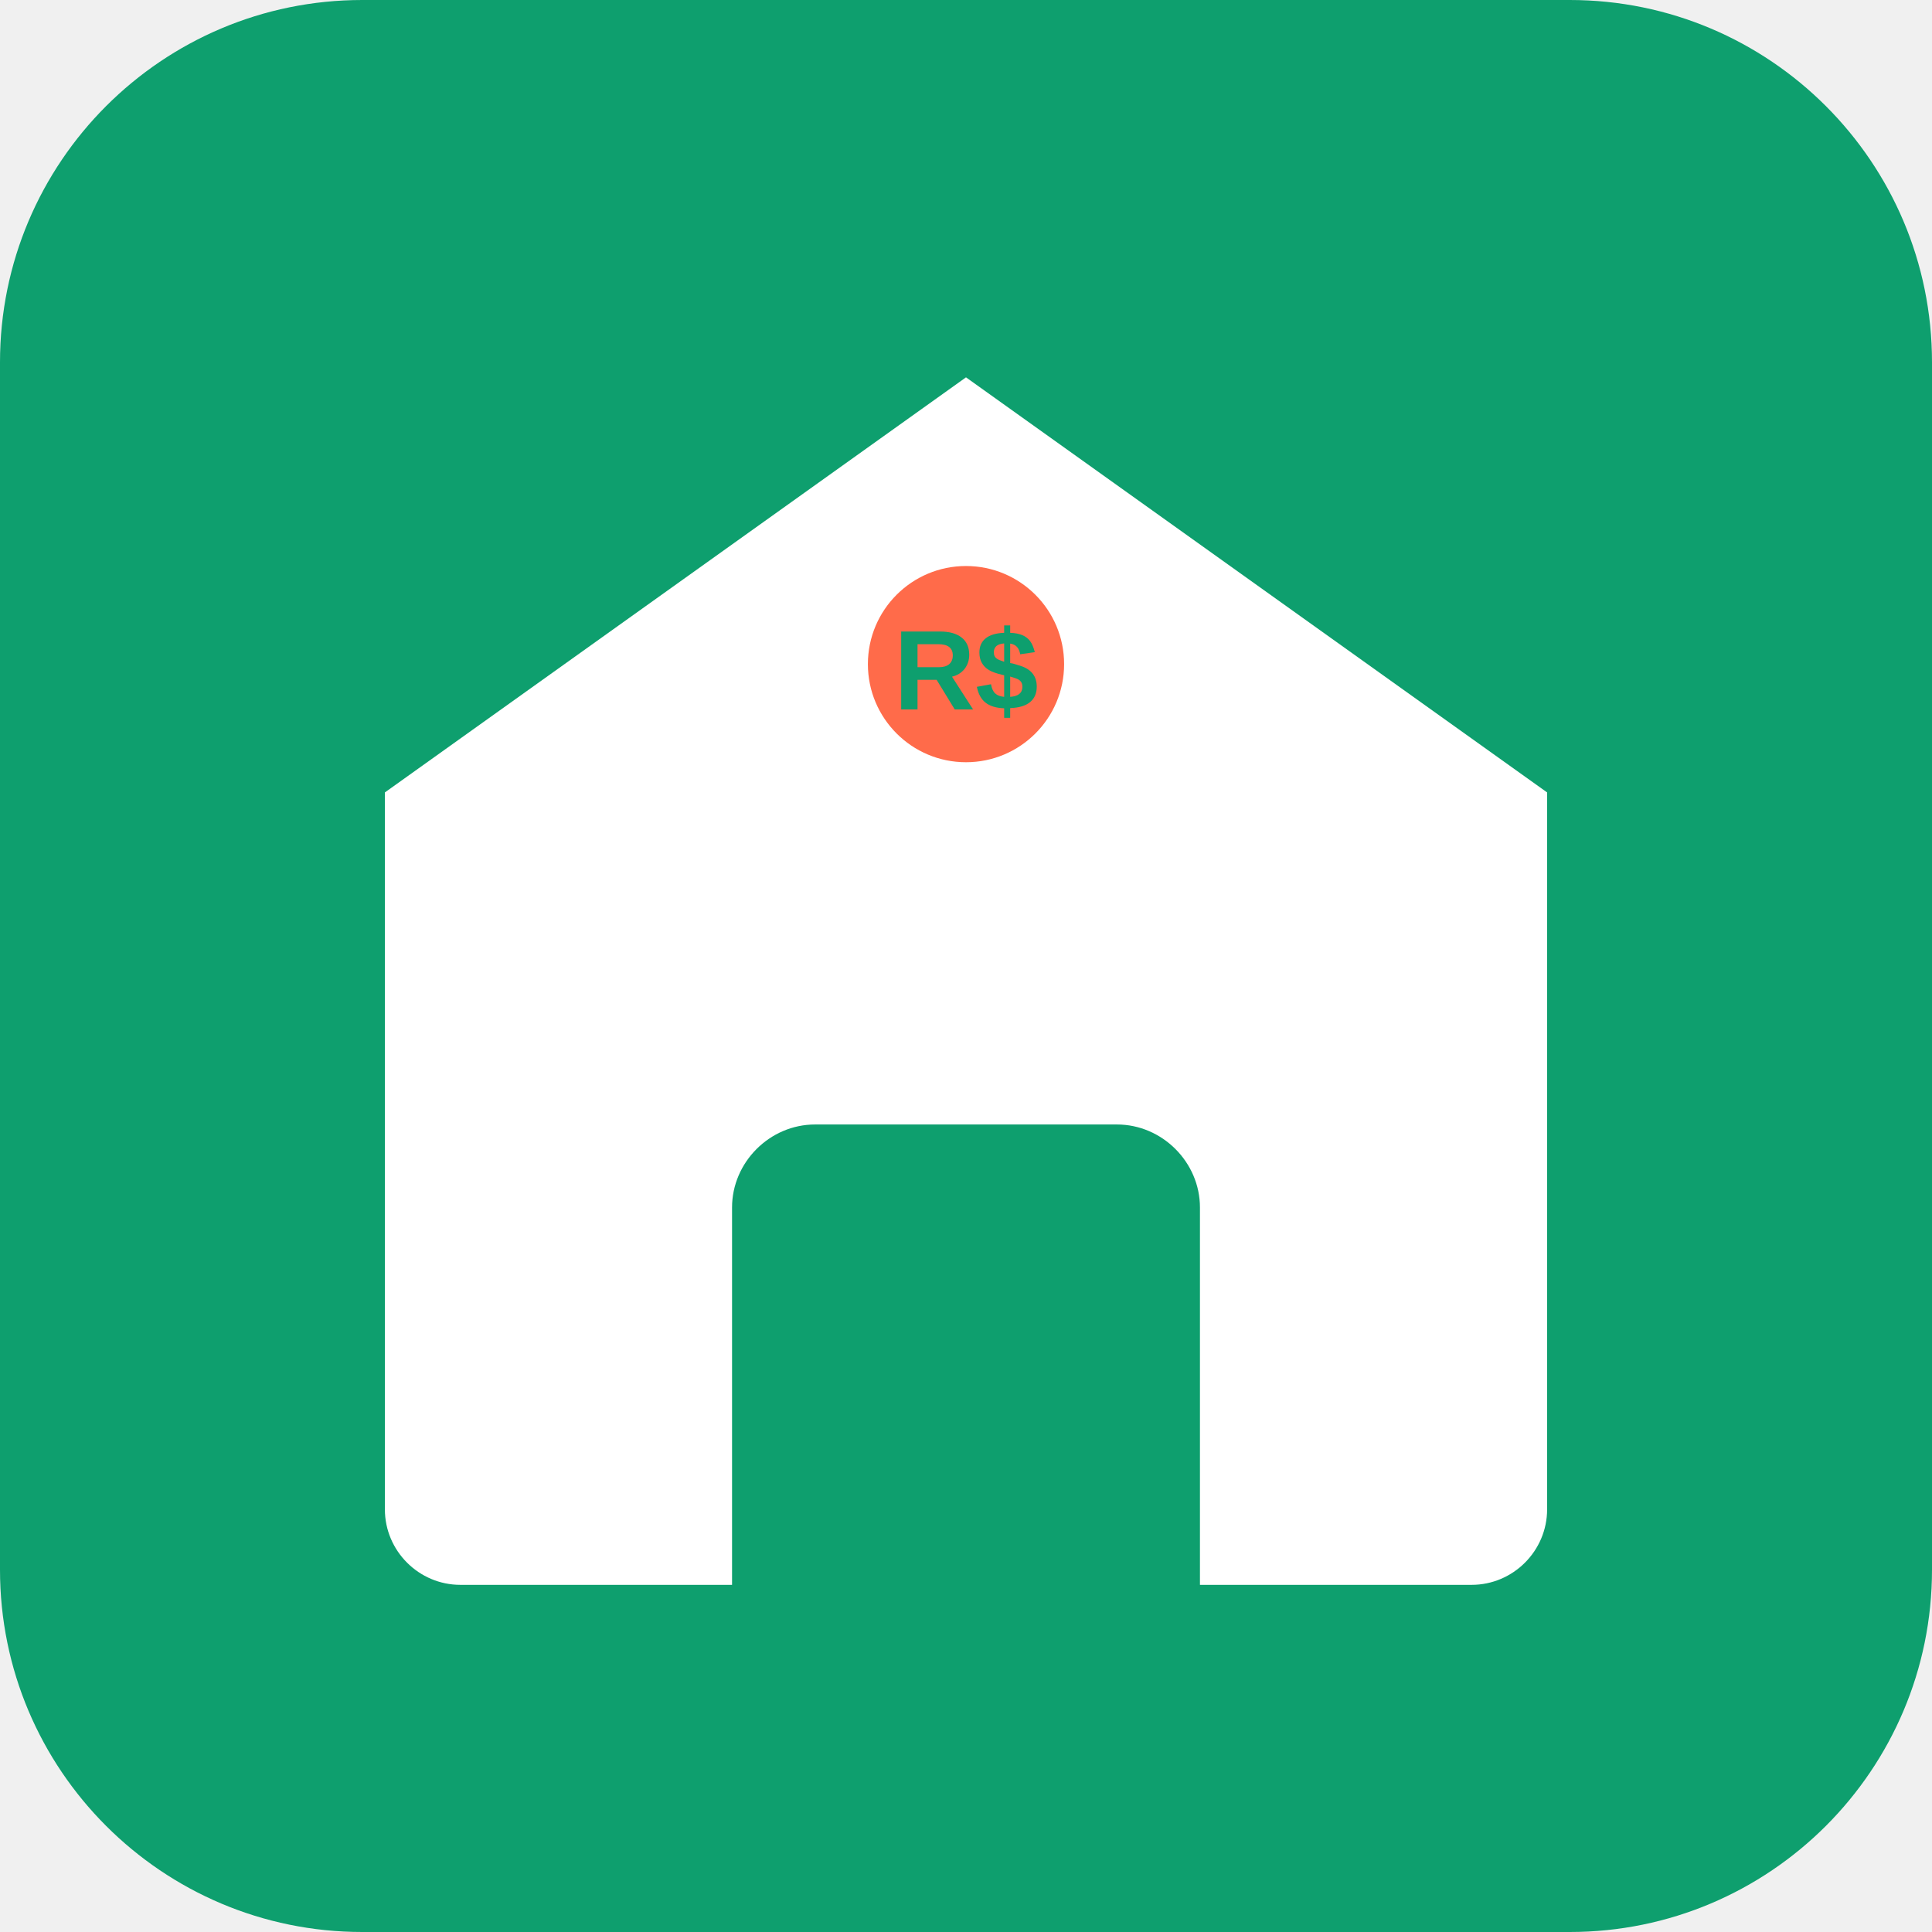
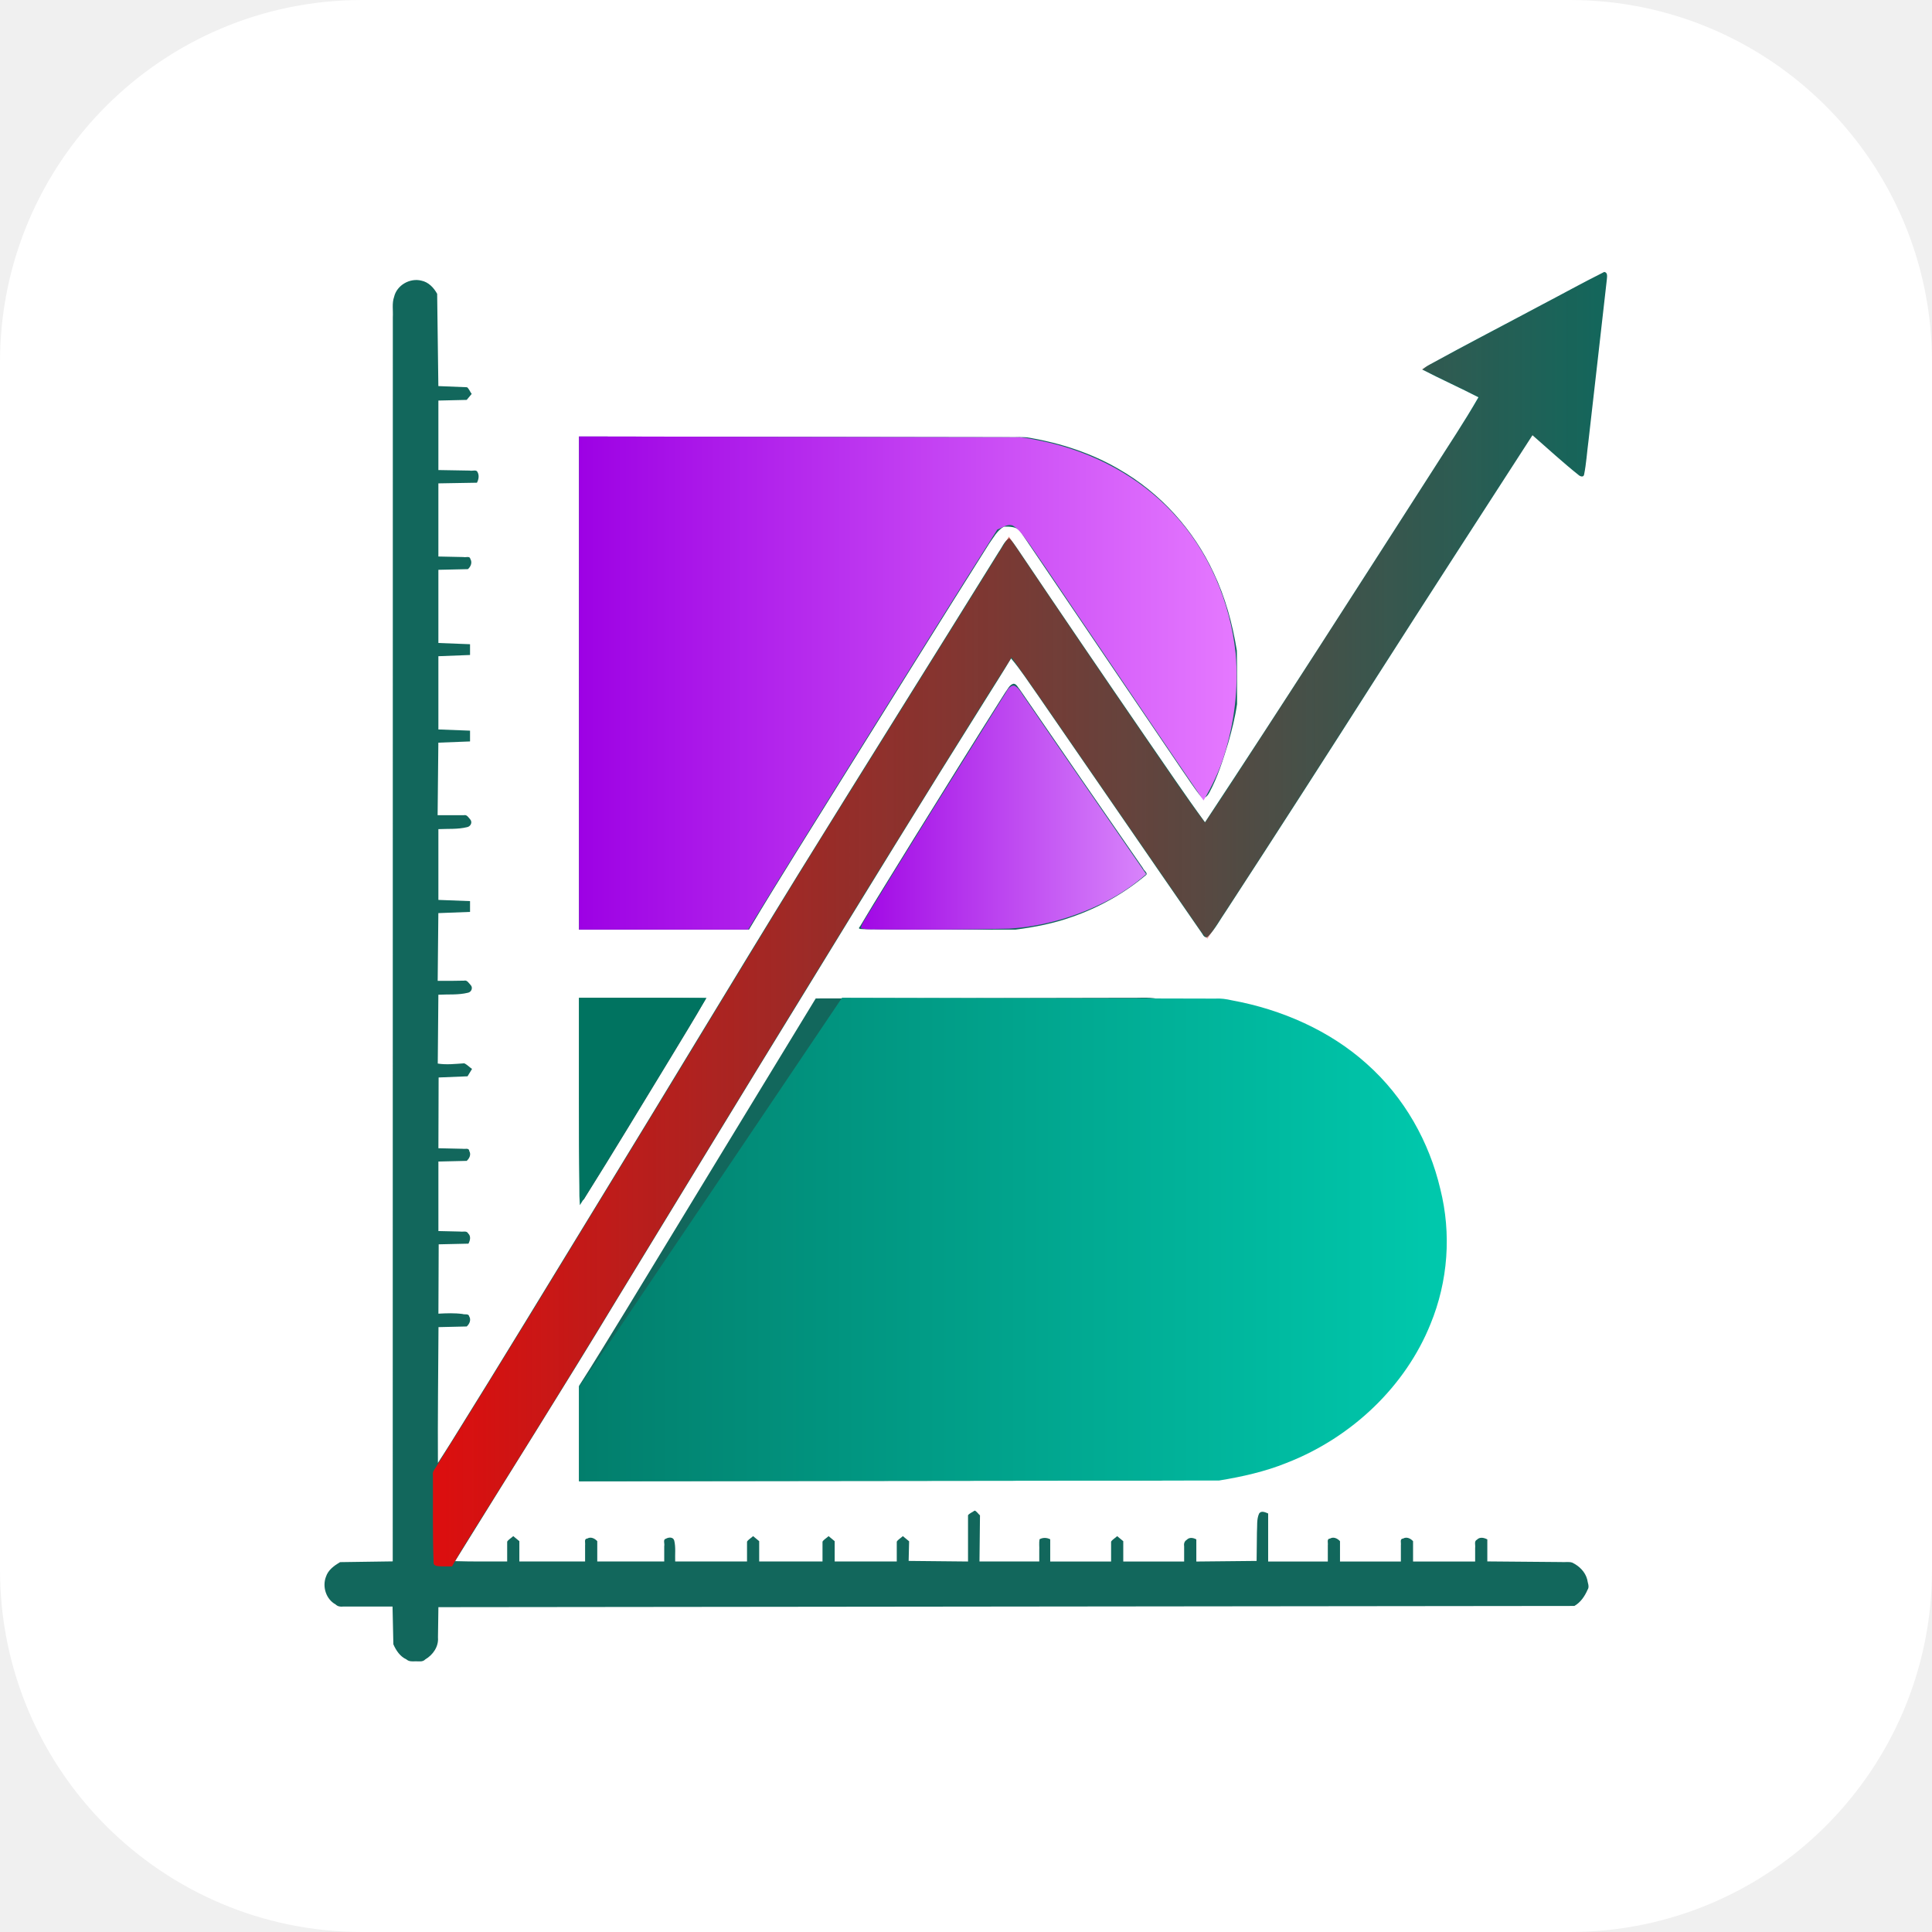
- <svg xmlns="http://www.w3.org/2000/svg" viewBox="0 0 512 512">
-   <rect width="512" height="512" rx="96" fill="#0E9F6E" />
-   <path d="M256 100 L410 210 V400 C410 411 401 420 390 420 H318 V320 C318 308 308 298 296 298 H216 C204 298 194 308 194 320 V420 H122 C111 420 102 411 102 400 V210 Z" fill="#FFFFFF" />
-   <circle cx="256" cy="176" r="26" fill="#FF6B4A" />
-   <text x="256" y="188" font-family="Arial, sans-serif" font-size="30" font-weight="700" fill="#0E9F6E" text-anchor="middle">R$</text>
+ <svg xmlns="http://www.w3.org/2000/svg" xmlns:xlink="http://www.w3.org/1999/xlink" viewBox="0 0 512 512">
+   <rect width="512" height="512" rx="96" fill="#FFFFFF" />
+   <defs>
+     <linearGradient id="ic-g1">
+       <stop style="stop-color:#dd0e0e;stop-opacity:1;" offset="0" />
+       <stop style="stop-color:#dd0e0e;stop-opacity:0;" offset="1" />
+     </linearGradient>
+     <linearGradient id="ic-g2">
+       <stop style="stop-color:#a108e5;stop-opacity:1;" offset="0" />
+       <stop style="stop-color:#d884fb;stop-opacity:1;" offset="1" />
+     </linearGradient>
+     <linearGradient id="ic-g3">
+       <stop style="stop-color:#027e6c;stop-opacity:1;" offset="0" />
+       <stop style="stop-color:#00c9ad;stop-opacity:1;" offset="1" />
+     </linearGradient>
+     <linearGradient id="ic-g4">
+       <stop style="stop-color:#9d01e4;stop-opacity:1;" offset="0" />
+       <stop style="stop-color:#e579ff;stop-opacity:1;" offset="1" />
+     </linearGradient>
+     <linearGradient xlink:href="#ic-g4" id="ic-g4a" x1="-1207.533" y1="395.175" x2="-1064.629" y2="395.175" gradientUnits="userSpaceOnUse" gradientTransform="translate(-253.2869,-1777.116)" />
+     <linearGradient xlink:href="#ic-g3" id="ic-g3a" x1="-1207.533" y1="516.097" x2="-1037.2" y2="516.097" gradientUnits="userSpaceOnUse" gradientTransform="matrix(1.107083,0,0,1,-123.981,-1777.116)" />
+     <linearGradient xlink:href="#ic-g2" id="ic-g2a" x1="-1146.287" y1="422.247" x2="-1084.283" y2="422.247" gradientUnits="userSpaceOnUse" gradientTransform="translate(-253.2869,-1777.116)" />
+     <linearGradient xlink:href="#ic-g1" id="ic-g1a" x1="-1239.314" y1="446.337" x2="-984.039" y2="446.337" gradientUnits="userSpaceOnUse" gradientTransform="translate(-253.2869,-1777.116)" />
+   </defs>
+   <g transform="translate(86,71.70) scale(1.21949)">
+     <g transform="translate(1516.129,1471.582)">
+       <path style="fill:#12675c;fill-opacity:1" d="m -1238.215,-1471.184 c -4.525,2.257 -8.947,4.719 -13.43,7.061 -8.088,4.325 -16.241,8.53 -24.276,12.952 -0.593,0.305 -1.134,0.694 -1.664,1.097 4.029,2.095 8.184,3.944 12.219,6.029 -3.088,5.39 -6.592,10.6 -9.929,15.868 -16.413,25.555 -32.752,51.147 -49.493,76.49 -4.401,-5.993 -8.525,-12.184 -12.765,-18.29 -9.364,-13.634 -18.679,-27.308 -27.916,-41.033 -0.603,-0.823 -1.115,-1.73 -1.868,-2.429 -1.082,0.694 -1.544,1.992 -2.27,3.004 -14.471,23.332 -29.077,46.58 -43.51,69.935 -14.469,23.488 -28.654,47.144 -43.062,70.668 -10.798,17.649 -21.511,35.352 -32.458,52.904 -0.946,1.488 -1.874,2.986 -2.848,4.456 -0.058,-9.835 0.071,-19.669 0.125,-29.504 2.044,-0.048 4.089,-0.095 6.133,-0.143 0.618,-0.548 1,-1.446 0.529,-2.212 -0.111,-0.635 -0.971,-0.316 -1.435,-0.501 -1.739,-0.229 -3.499,-0.163 -5.246,-0.069 0.019,-5.023 0.039,-10.046 0.061,-15.068 2.157,-0.048 4.314,-0.097 6.471,-0.145 0.356,-0.685 0.593,-1.612 -0.057,-2.212 -0.33,-0.673 -1.164,-0.305 -1.764,-0.421 -1.571,-0.036 -3.142,-0.073 -4.713,-0.109 0,-5.035 0,-10.07 0,-15.105 2.051,-0.048 4.102,-0.095 6.152,-0.143 0.585,-0.525 1.002,-1.379 0.562,-2.126 -0.056,-0.768 -0.913,-0.398 -1.437,-0.502 -1.759,-0.039 -3.517,-0.078 -5.276,-0.117 0.016,-5.126 0.031,-10.253 0.047,-15.379 2.095,-0.085 4.19,-0.169 6.285,-0.254 0.324,-0.536 0.651,-1.07 0.979,-1.604 -0.572,-0.38 -1.088,-0.956 -1.694,-1.221 -1.92,0.125 -3.828,0.361 -5.756,0.055 0.044,-4.986 0.088,-9.973 0.133,-14.959 2.132,-0.119 4.319,0.086 6.407,-0.427 0.784,-0.134 1.173,-1.113 0.588,-1.7 -0.405,-0.408 -0.749,-1.11 -1.418,-0.93 -1.909,0.034 -3.818,0.07 -5.727,0.034 0.05,-4.904 0.099,-9.807 0.146,-14.711 2.295,-0.089 4.59,-0.176 6.885,-0.264 0,-0.781 0,-1.562 0,-2.344 -2.293,-0.087 -4.586,-0.174 -6.879,-0.264 0,-5.126 0,-10.251 0,-15.377 2.079,-0.107 4.21,0.071 6.245,-0.435 0.759,-0.137 1.215,-1.052 0.675,-1.676 -0.379,-0.412 -0.72,-1.085 -1.372,-0.92 -1.905,0 -3.809,0 -5.714,0 0.053,-5.254 0.107,-10.508 0.16,-15.762 2.295,-0.088 4.59,-0.177 6.885,-0.266 0,-0.78 0,-1.561 0,-2.342 -2.293,-0.088 -4.586,-0.177 -6.879,-0.264 0,-5.305 0,-10.609 0,-15.914 2.293,-0.089 4.586,-0.177 6.879,-0.266 0,-0.781 0,-1.561 0,-2.342 -2.293,-0.088 -4.586,-0.177 -6.879,-0.266 0,-5.301 0,-10.603 0,-15.904 2.14,-0.048 4.28,-0.094 6.42,-0.143 0.622,-0.55 0.997,-1.455 0.524,-2.221 -0.103,-0.702 -1.002,-0.272 -1.501,-0.41 -1.815,-0.039 -3.629,-0.077 -5.444,-0.115 0,-5.298 0,-10.596 0,-15.895 2.794,-0.048 5.588,-0.096 8.383,-0.143 0.385,-0.736 0.534,-1.618 0.093,-2.369 -0.252,-0.515 -1.133,-0.128 -1.648,-0.266 -2.276,-0.04 -4.552,-0.079 -6.827,-0.118 0,-5.033 0,-10.066 0,-15.1 2.051,-0.048 4.103,-0.095 6.154,-0.142 0.363,-0.436 0.717,-0.868 1.082,-1.303 -0.354,-0.454 -0.579,-1.126 -1.008,-1.448 -2.078,-0.084 -4.156,-0.166 -6.234,-0.252 -0.088,-6.683 -0.174,-13.366 -0.26,-20.049 -0.736,-1.334 -1.876,-2.552 -3.426,-2.865 -2.499,-0.631 -5.336,0.984 -5.93,3.523 -0.503,1.418 -0.192,2.943 -0.278,4.415 -0.01,90.127 -0.019,180.254 -0.021,270.382 -3.816,0.056 -7.631,0.111 -11.447,0.164 -1.274,0.756 -2.58,1.691 -3.061,3.166 -0.839,2.17 0.01,4.886 2.085,6.022 0.463,0.453 1.038,0.538 1.661,0.466 3.573,0 7.146,0 10.72,0 0.06,2.735 0.117,5.47 0.18,8.205 0.592,1.344 1.458,2.65 2.839,3.28 0.534,0.468 1.198,0.45 1.866,0.416 0.771,-0.046 1.639,0.225 2.23,-0.419 1.664,-0.966 2.931,-2.787 2.759,-4.77 0.033,-2.193 0.065,-4.386 0.093,-6.58 82.288,-0.087 164.576,-0.175 246.863,-0.264 1.355,-0.78 2.249,-2.105 2.862,-3.509 0.477,-0.677 0.01,-1.514 -0.079,-2.26 -0.433,-1.659 -1.739,-2.92 -3.249,-3.647 -0.75,-0.255 -1.627,-0.048 -2.425,-0.126 -5.343,-0.044 -10.686,-0.09 -16.029,-0.137 0,-1.595 0,-3.19 0,-4.785 -0.692,-0.365 -1.639,-0.591 -2.244,0.057 -0.692,0.332 -0.299,1.173 -0.401,1.781 0,0.989 0,1.979 0,2.968 -4.498,0 -8.996,0 -13.494,0 0,-1.472 0,-2.944 0,-4.416 -0.53,-0.591 -1.396,-1.019 -2.154,-0.577 -0.792,0.05 -0.404,0.915 -0.493,1.452 0,1.181 0,2.361 0,3.541 -4.41,0 -8.819,0 -13.229,0 0,-1.472 0,-2.944 0,-4.416 -0.53,-0.591 -1.396,-1.019 -2.154,-0.577 -0.792,0.05 -0.404,0.915 -0.493,1.452 0,1.181 0,2.361 0,3.541 -4.322,0 -8.643,0 -12.965,0 0,-3.478 0,-6.957 0,-10.435 -0.613,-0.261 -1.552,-0.716 -1.99,0.062 -0.545,1.251 -0.347,2.68 -0.449,4.012 -0.035,2.078 -0.046,4.156 -0.069,6.234 -4.367,0.045 -8.734,0.088 -13.102,0.131 0,-1.603 0,-3.207 0,-4.811 -0.654,-0.359 -1.526,-0.518 -2.088,0.098 -0.553,0.342 -0.644,0.874 -0.559,1.479 0,1.077 0,2.153 0,3.23 -4.41,0 -8.819,0 -13.229,0 0,-1.472 0,-2.944 0,-4.416 -0.441,-0.367 -0.881,-0.731 -1.324,-1.096 -0.416,0.408 -1.035,0.725 -1.322,1.196 0,1.439 0,2.877 0,4.316 -4.41,0 -8.819,0 -13.229,0 0,-1.609 0,-3.219 0,-4.828 -0.734,-0.379 -1.584,-0.411 -2.315,-0.01 -0.155,0.738 -0.021,1.678 -0.066,2.493 0,0.78 0,1.561 0,2.341 -4.33,0 -8.66,0 -12.99,0 0.036,-3.343 0.074,-6.686 0.109,-10.029 -0.392,-0.303 -0.75,-0.94 -1.169,-1.03 -0.45,0.351 -1.117,0.581 -1.431,1.004 0,3.353 0,6.705 0,10.058 -4.301,-0.043 -8.603,-0.086 -12.904,-0.129 0.032,-1.42 0.069,-2.84 0.103,-4.26 -0.455,-0.374 -0.907,-0.751 -1.361,-1.127 -0.415,0.411 -1.035,0.726 -1.322,1.198 0,1.439 0,2.877 0,4.316 -4.498,0 -8.996,0 -13.494,0 0,-1.472 0,-2.944 0,-4.416 -0.442,-0.365 -0.879,-0.734 -1.322,-1.098 -0.415,0.411 -1.035,0.726 -1.322,1.198 0,1.439 0,2.877 0,4.316 -4.587,0 -9.173,0 -13.76,0 0,-1.472 0,-2.944 0,-4.416 -0.442,-0.365 -0.879,-0.734 -1.322,-1.098 -0.415,0.411 -1.035,0.726 -1.322,1.198 0,1.439 0,2.877 0,4.316 -5.204,0 -10.408,0 -15.611,0 -0.064,-1.51 0.152,-3.063 -0.205,-4.545 -0.234,-0.833 -1.233,-0.75 -1.836,-0.391 -0.667,0.149 -0.2,1.081 -0.34,1.594 0,1.114 0,2.228 0,3.341 -4.851,0 -9.702,0 -14.553,0 0,-1.472 0,-2.944 0,-4.416 -0.531,-0.592 -1.397,-1.019 -2.155,-0.577 -0.789,0.052 -0.399,0.917 -0.489,1.451 0,1.181 0,2.361 0,3.541 -4.762,0 -9.525,0 -14.287,0 0,-1.472 0,-2.944 0,-4.416 -0.44,-0.368 -0.883,-0.732 -1.324,-1.098 -0.415,0.411 -1.035,0.726 -1.322,1.198 0,1.439 0,2.877 0,4.316 -3.771,-0.015 -7.544,0.045 -11.315,-0.078 11.763,-19.039 23.747,-37.954 35.305,-57.112 13.631,-22.283 27.164,-44.626 40.862,-66.868 12.938,-21.125 25.89,-42.243 39.077,-63.215 1.86,-2.989 3.768,-5.947 5.575,-8.969 2.106,2.479 3.858,5.239 5.745,7.886 11.974,17.317 23.865,34.696 35.848,52.005 0.214,0.475 0.75,1.002 1.236,0.516 1.578,-1.663 2.638,-3.74 3.943,-5.612 11.083,-17.015 22.056,-34.102 32.976,-51.224 11.118,-17.403 22.361,-34.736 33.559,-52.083 3.328,2.894 6.565,5.902 10.017,8.648 0.33,0.306 1.028,0.549 1.19,-0.039 0.502,-2.472 0.641,-5.009 0.979,-7.51 1.314,-11.656 2.676,-23.308 3.976,-34.965 0.043,-0.575 0.228,-1.499 -0.559,-1.615 -0.066,0.028 -0.132,0.056 -0.197,0.084 z m -222.605,36.195 c -0.017,35.545 -0.017,71.091 0,106.637 12.315,0 24.629,-0.014 36.943,-0.021 6.691,-11.208 13.689,-22.229 20.567,-33.323 10.507,-16.831 20.981,-33.682 31.568,-50.462 0.965,-1.339 1.763,-2.917 3.236,-3.772 1.174,-0.022 2.562,-0.026 3.448,0.836 11.703,17.305 23.425,34.601 35.159,51.883 1.43,2.019 2.73,4.145 4.321,6.041 0.712,0.564 1.415,-0.372 1.728,-0.955 1.829,-3.395 2.973,-7.108 4.104,-10.779 0.795,-2.781 1.506,-5.605 1.925,-8.464 -0.025,-3.877 0.024,-7.762 -0.047,-11.635 -0.95,-5.816 -2.496,-11.563 -5.041,-16.895 -4.357,-9.386 -11.624,-17.405 -20.615,-22.545 -5.939,-3.458 -12.559,-5.62 -19.312,-6.792 -1.526,-0.291 -3.103,-0.069 -4.65,-0.142 -31.111,-0.048 -62.223,-0.096 -93.334,-0.141 0,0.176 0,0.353 0,0.529 z m 94.414,53.197 c -0.919,0.225 -1.284,1.273 -1.832,1.947 -6.675,10.544 -13.272,21.143 -19.852,31.749 -3.877,6.337 -7.856,12.614 -11.643,19.003 -0.717,0.741 0.275,0.57 0.82,0.638 10.97,0.171 21.944,0.077 32.916,0.102 4.167,-0.539 8.317,-1.335 12.282,-2.757 5.87,-2.028 11.37,-5.115 16.122,-9.118 0.473,-0.396 -0.515,-1.005 -0.678,-1.494 -8.936,-12.91 -17.861,-25.832 -26.738,-38.779 -0.41,-0.444 -0.728,-1.291 -1.397,-1.291 z m -6.438,68.316 c -12.179,0.024 -24.358,0.049 -36.537,0.072 -13.817,22.713 -27.671,45.411 -41.464,68.133 -3.311,5.363 -6.564,10.763 -9.976,16.063 0,6.907 0,13.814 0,20.721 42.132,-0.05 84.264,-0.102 126.397,-0.152 4.163,-0.869 8.314,-1.9 12.221,-3.612 11.389,-4.811 20.85,-13.889 26.285,-24.979 2.566,-5.125 4.193,-10.678 5.114,-16.325 0.319,-1.751 0.17,-3.553 0.291,-5.325 0.01,-1.748 0.205,-3.504 0.095,-5.247 -0.541,-4.78 -1.361,-9.551 -2.931,-14.111 -3.793,-11.486 -11.488,-21.756 -21.818,-28.139 -6.036,-3.772 -12.922,-6.119 -19.983,-6.965 -2.095,-0.386 -4.236,-0.127 -6.353,-0.195 -10.447,0.021 -20.895,0.042 -31.342,0.062 z m -87.977,0.469 c 0.03,13.62 -0.084,27.242 0.131,40.861 0.065,0.716 -0.068,1.511 0.197,2.171 0.43,0.754 0.742,0.303 1.04,-0.27 6.245,-9.942 12.301,-20.008 18.412,-30.033 2.584,-4.327 5.277,-8.592 7.741,-12.988 -0.109,-0.249 -0.948,-0.134 -1.352,-0.197 -8.722,-0.122 -17.446,-0.057 -26.169,-0.074 0,0.176 0,0.353 0,0.529 z" />
+       <path style="fill:url(#ic-g1a);fill-opacity:1" d="m -1238.216,-1471.151 c -13.154,6.988 -26.31,13.974 -39.467,20.957 4.223,2.045 8.445,4.091 12.668,6.137 -17.733,27.634 -35.427,55.296 -53.346,82.804 -2.129,3.231 -4.217,6.491 -6.433,9.663 -4.297,-5.698 -8.282,-11.707 -12.353,-17.601 -10.177,-14.791 -20.227,-29.675 -30.258,-44.571 -13.461,21.724 -27.041,43.377 -40.534,65.082 -14.568,23.471 -28.758,47.174 -43.178,70.732 -13.46,21.994 -26.772,44.079 -40.493,65.91 -0.379,0.746 -1.153,1.378 -0.959,2.288 0.034,6.297 -0.091,12.599 0.144,18.892 -0.07,0.862 0.976,0.816 1.579,0.865 0.807,0.031 1.615,0.01 2.423,0.014 2.725,-4.835 5.803,-9.459 8.7,-14.191 9.755,-15.575 19.42,-31.201 28.945,-46.918 15.497,-25.421 30.986,-50.846 46.568,-76.214 7.439,-12.222 15.015,-24.361 22.533,-36.535 4.934,-7.91 9.842,-15.849 14.86,-23.694 4.401,6.088 8.597,12.322 12.881,18.494 9.299,13.459 18.546,26.954 27.853,40.408 0.543,0.805 1.122,1.585 1.824,2.261 18.905,-28.828 37.284,-57.998 56.01,-86.944 4.768,-7.352 9.447,-14.763 14.334,-22.036 0.266,-0.8 0.756,0.056 1.151,0.286 3.48,2.858 6.757,5.958 10.302,8.737 1.655,-14.971 3.411,-29.93 5.083,-44.899 0.261,-0.818 -0.507,0.016 -0.837,0.073 z" />
+       <path style="fill:#007360;fill-opacity:1" d="m -1460.82,-1313.006 c 0.022,14.184 -0.056,28.368 0.081,42.551 0.034,0.658 0.068,1.316 0.102,1.974 5.678,-9.006 11.157,-18.139 16.721,-27.218 3.612,-5.938 7.209,-11.886 10.8,-17.836 -9.235,0 -18.47,0 -27.705,0 0,0.176 0,0.353 0,0.529 z" />
+       <path style="fill:url(#ic-g3a);stroke-width:1.052" d="m -1403.838,-1313.299 c -16.079,23.869 -32.157,47.739 -48.272,71.588 -2.883,4.244 -5.772,8.485 -8.711,12.697 0,6.843 0,13.686 0,20.529 46.367,-0.055 92.737,-0.086 139.103,-0.158 5.006,-0.822 9.984,-1.934 14.642,-3.818 14.432,-5.618 25.93,-16.867 31.289,-30.181 3.833,-9.324 4.566,-19.644 2.135,-29.342 -2.394,-10.186 -7.763,-19.918 -16.033,-27.249 -7.936,-7.124 -18.355,-11.769 -29.276,-13.762 -1.199,-0.278 -2.41,-0.453 -3.651,-0.372 -27.018,-0.062 -54.037,-0.127 -81.055,-0.188 -0.056,0.085 -0.114,0.169 -0.171,0.254 z" />
+       <path style="fill:url(#ic-g2a)" d="m -1366.574,-1381.368 c -1.054,0.28 -1.392,1.505 -1.99,2.294 -10.163,16.236 -20.344,32.465 -30.323,48.816 -0.304,0.484 -0.547,1 -0.687,1.556 1.299,0.438 2.707,0.217 4.055,0.307 9.371,0.066 18.744,0.061 28.113,-0.179 7.467,-0.464 14.804,-2.626 21.434,-6.075 3.017,-1.583 5.85,-3.51 8.402,-5.769 -8.761,-12.711 -17.555,-25.4 -26.269,-38.142 -0.726,-0.93 -1.205,-2.155 -2.268,-2.759 -0.151,-0.04 -0.311,-0.084 -0.467,-0.051 z" />
+       <path style="fill:url(#ic-g4a);fill-opacity:1" d="m -1460.82,-1435.001 c 0,35.55 0,71.099 0,106.648 12.242,0 24.484,0 36.727,0 8.743,-14.391 17.726,-28.635 26.6,-42.946 9.179,-14.671 18.286,-29.389 27.566,-43.996 1.073,-0.378 2.187,-1.323 3.373,-0.863 1.564,0.921 2.501,2.571 3.591,3.969 4.703,6.775 9.247,13.656 13.901,20.468 7.984,11.767 15.915,23.578 23.96,35.295 1.791,-3.062 3.37,-6.259 4.424,-9.653 2.271,-7.174 3.229,-14.802 2.549,-22.307 -1.208,-11.278 -5.862,-22.288 -13.682,-30.576 -7.356,-7.904 -17.316,-13.134 -27.814,-15.436 -1.763,-0.354 -3.531,-0.774 -5.317,-0.958 -31.959,-0.058 -63.917,-0.119 -95.876,-0.175 0,0.176 0,0.353 0,0.529 z" />
+     </g>
+   </g>
</svg>
